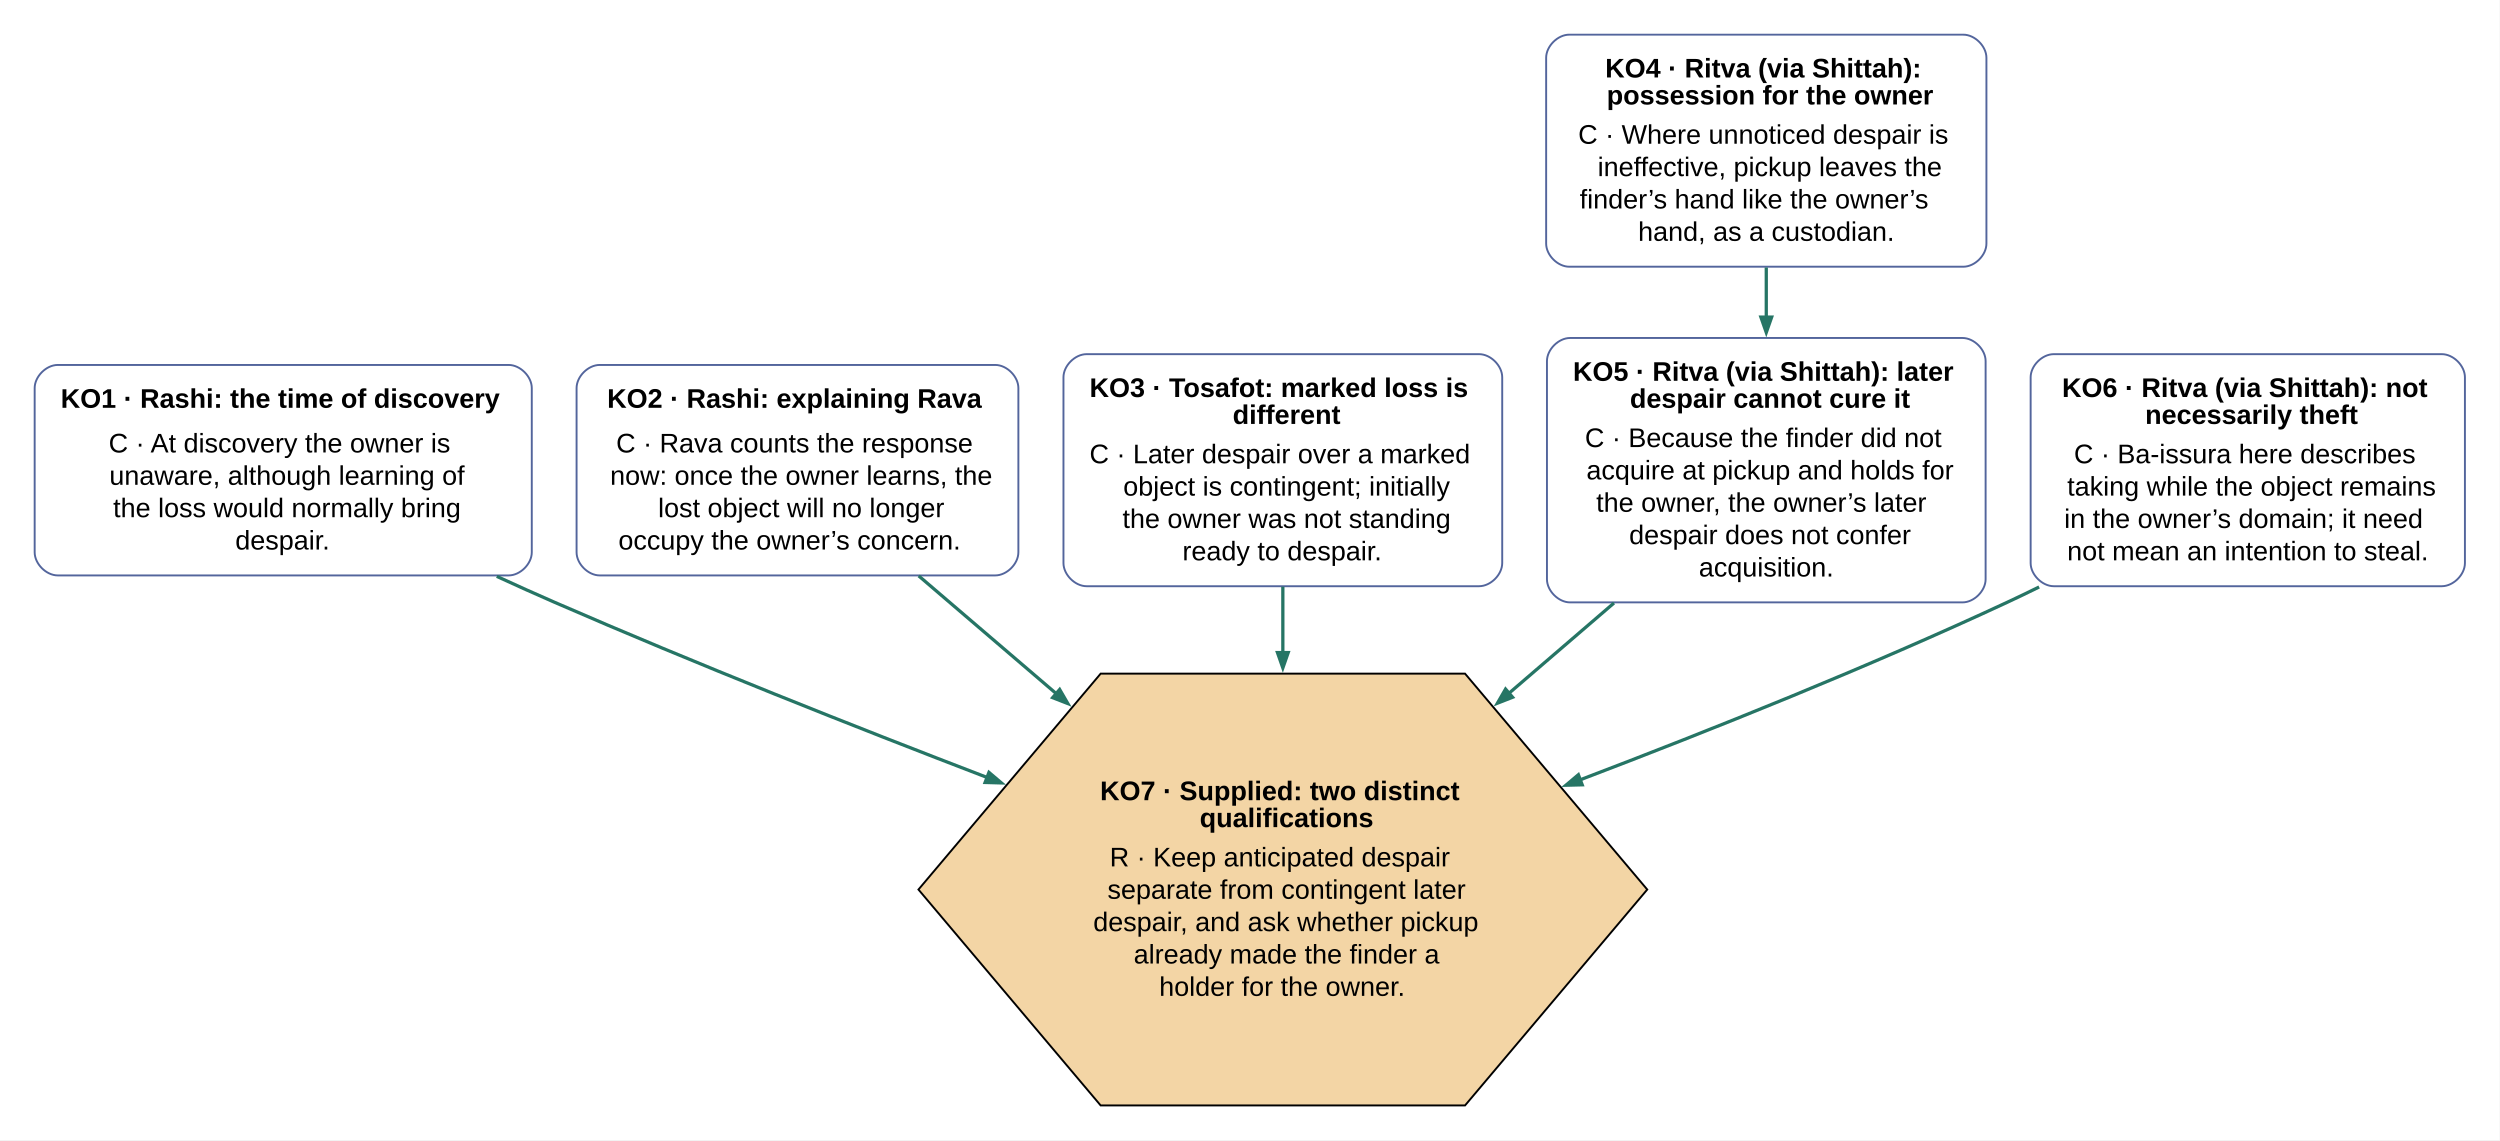
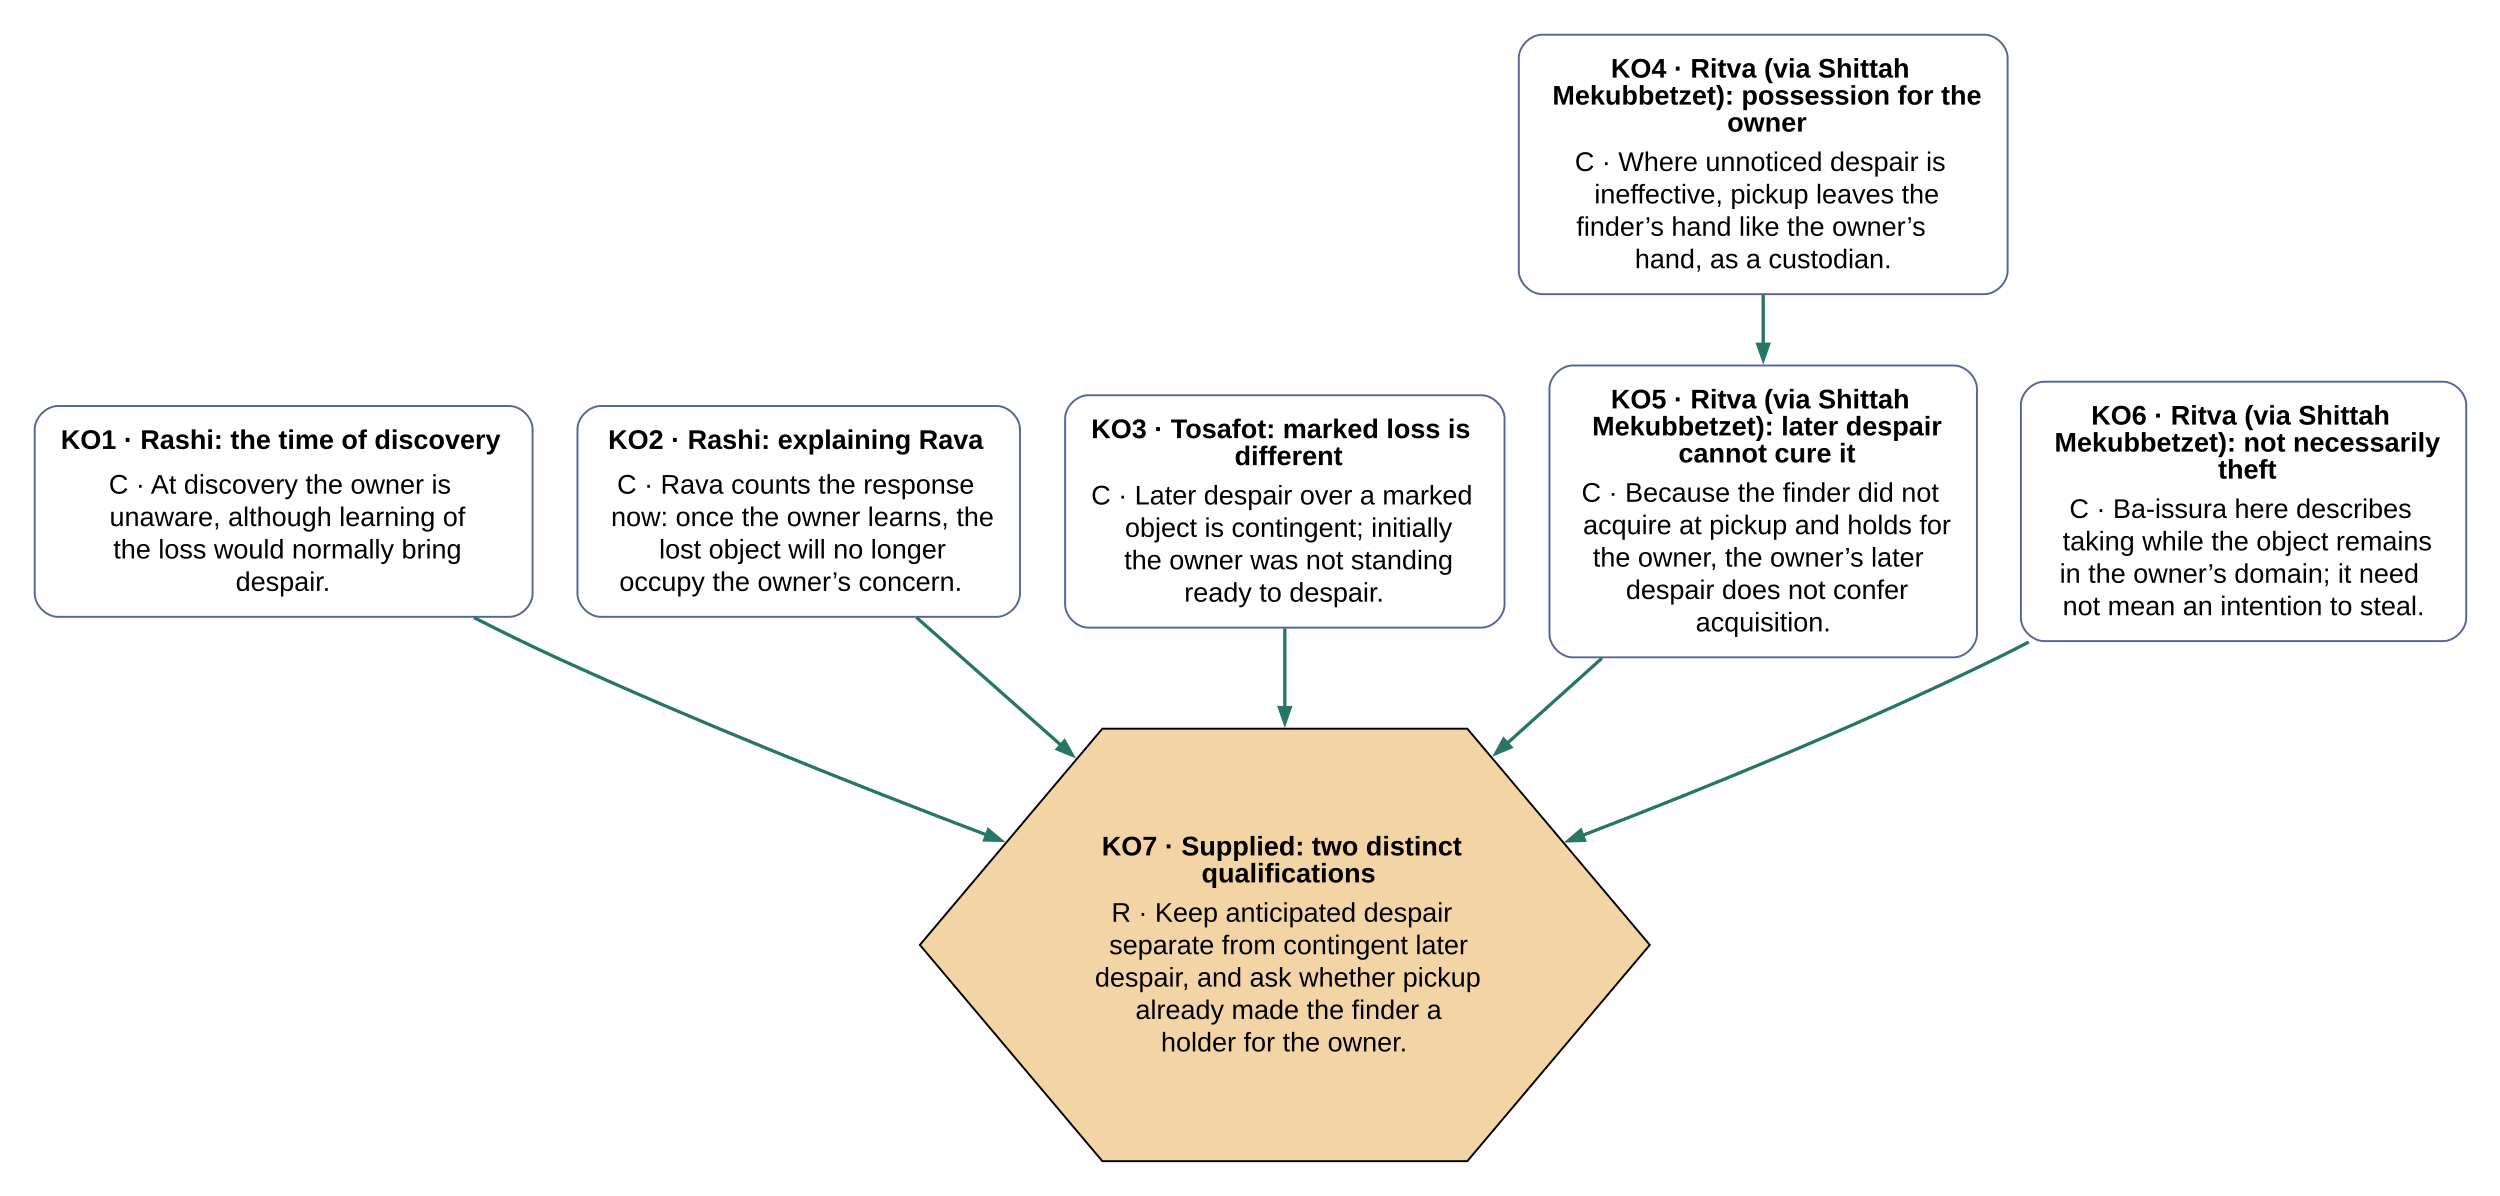
- <svg xmlns="http://www.w3.org/2000/svg" xmlns:xlink="http://www.w3.org/1999/xlink" width="1298pt" height="592pt" viewBox="0.00 0.00 1298.00 592.00">
-   <g id="graph0" class="graph" transform="scale(1 1) rotate(0) translate(18 573.94)">
-     <polygon fill="#ffffff" stroke="none" points="-18,18 -18,-573.94 1279.79,-573.94 1279.79,18 -18,18" />
+ <svg xmlns="http://www.w3.org/2000/svg" xmlns:xlink="http://www.w3.org/1999/xlink" width="1296pt" height="620pt" viewBox="0.00 0.00 1296.00 620.00">
+   <g id="graph0" class="graph" transform="scale(1 1) rotate(0) translate(18 601.94)">
+     <polygon fill="#ffffff" stroke="none" points="-18,18 -18,-601.94 1278.48,-601.94 1278.48,18 -18,18" />
    <g id="node1" class="node">
      <g id="a_node1">
        <a xlink:title="C · At discovery the owner is unaware, although learning of the loss would normally bring despair. ">
-           <path fill="white" stroke="#53659c" d="M246.1,-384.46C246.1,-384.46 12,-384.46 12,-384.46 6,-384.46 0,-378.46 0,-372.46 0,-372.46 0,-287.18 0,-287.18 0,-281.18 6,-275.18 12,-275.18 12,-275.18 246.1,-275.18 246.1,-275.18 252.1,-275.18 258.1,-281.18 258.1,-287.18 258.1,-287.18 258.1,-372.46 258.1,-372.46 258.1,-378.46 252.1,-384.46 246.1,-384.46" />
-           <text xml:space="preserve" text-anchor="start" x="13.52" y="-362.22" font-family="Arial" font-weight="bold" font-size="14.00" fill="#000000">KO1 · Rashi: the time of discovery</text>
-           <text xml:space="preserve" text-anchor="start" x="38.41" y="-339.02" font-family="Arial" font-size="14.00" fill="#000000">C · At discovery the owner is</text>
-           <text xml:space="preserve" text-anchor="start" x="34.87" y="-322.22" font-family="Arial" font-size="14.00" fill="#000000"> unaware, although learning of</text>
-           <text xml:space="preserve" text-anchor="start" x="36.84" y="-305.42" font-family="Arial" font-size="14.00" fill="#000000"> the loss would normally bring</text>
-           <text xml:space="preserve" text-anchor="start" x="100.26" y="-288.62" font-family="Arial" font-size="14.00" fill="#000000"> despair. </text>
+           <path fill="white" stroke="#53659c" d="M246.1,-391.46C246.1,-391.46 12,-391.46 12,-391.46 6,-391.46 0,-385.46 0,-379.46 0,-379.46 0,-294.18 0,-294.18 0,-288.18 6,-282.18 12,-282.18 12,-282.18 246.1,-282.18 246.1,-282.18 252.1,-282.18 258.1,-288.18 258.1,-294.18 258.1,-294.18 258.1,-379.46 258.1,-379.46 258.1,-385.46 252.1,-391.46 246.1,-391.46" />
+           <text xml:space="preserve" text-anchor="start" x="13.52" y="-369.22" font-family="Arial" font-weight="bold" font-size="14.00" fill="#000000">KO1 · Rashi: the time of discovery</text>
+           <text xml:space="preserve" text-anchor="start" x="38.41" y="-346.02" font-family="Arial" font-size="14.00" fill="#000000">C · At discovery the owner is</text>
+           <text xml:space="preserve" text-anchor="start" x="34.87" y="-329.22" font-family="Arial" font-size="14.00" fill="#000000"> unaware, although learning of</text>
+           <text xml:space="preserve" text-anchor="start" x="36.84" y="-312.42" font-family="Arial" font-size="14.00" fill="#000000"> the loss would normally bring</text>
+           <text xml:space="preserve" text-anchor="start" x="100.26" y="-295.62" font-family="Arial" font-size="14.00" fill="#000000"> despair. </text>
        </a>
      </g>
    </g>
    <g id="node7" class="node">
      <g id="a_node7">
        <a xlink:title="R · Keep anticipated despair separate from contingent later despair, and ask whether pickup already made the finder a holder for the owner. ">
          <polygon fill="#f3d5a5" stroke="black" points="837.25,-112.09 742.65,-224.18 553.45,-224.18 458.86,-112.09 553.45,0 742.65,0 837.25,-112.09" />
          <text xml:space="preserve" text-anchor="start" x="553.16" y="-158.49" font-family="Arial" font-weight="bold" font-size="14.00" fill="#000000">KO7 · Supplied: two distinct</text>
          <text xml:space="preserve" text-anchor="start" x="600.99" y="-144.49" font-family="Arial" font-weight="bold" font-size="14.00" fill="#000000"> qualifications</text>
          <text xml:space="preserve" text-anchor="start" x="558.16" y="-124.09" font-family="Arial" font-size="14.00" fill="#000000">R · Keep anticipated despair</text>
          <text xml:space="preserve" text-anchor="start" x="553.11" y="-107.29" font-family="Arial" font-size="14.00" fill="#000000"> separate from contingent later</text>
          <text xml:space="preserve" text-anchor="start" x="545.71" y="-90.49" font-family="Arial" font-size="14.00" fill="#000000"> despair, and ask whether pickup</text>
          <text xml:space="preserve" text-anchor="start" x="566.72" y="-73.69" font-family="Arial" font-size="14.00" fill="#000000"> already made the finder a</text>
          <text xml:space="preserve" text-anchor="start" x="579.96" y="-56.89" font-family="Arial" font-size="14.00" fill="#000000"> holder for the owner. </text>
        </a>
      </g>
    </g>
    <g id="edge1" class="edge">
      <g id="a_edge1">
        <a xlink:title="support">
-           <path fill="none" stroke="#267565" stroke-width="1.7" d="M239.92,-274.69C250.06,-270.02 260.22,-265.46 270.05,-261.18 343.2,-229.36 425.55,-196.73 494.67,-170.22" />
-           <polygon fill="#267565" stroke="#267565" stroke-width="1.7" points="495.46,-172.92 501.93,-167.45 493.46,-167.69 495.46,-172.92" />
+           <path fill="none" stroke="#267565" stroke-width="1.7" d="M227.72,-281.78C241.8,-274.6 256.2,-267.53 270.05,-261.18 342.4,-227.99 424.48,-195.26 493.63,-169.04" />
+           <polygon fill="#267565" stroke="#267565" stroke-width="1.7" points="494.4,-171.75 500.89,-166.3 492.42,-166.51 494.4,-171.75" />
        </a>
      </g>
    </g>
    <g id="node2" class="node">
      <g id="a_node2">
        <a xlink:title="C · Rava counts the response now: once the owner learns, the lost object will no longer occupy the owner’s concern. ">
-           <path fill="white" stroke="#53659c" d="M498.74,-384.46C498.74,-384.46 293.36,-384.46 293.36,-384.46 287.36,-384.46 281.36,-378.46 281.36,-372.46 281.36,-372.46 281.36,-287.18 281.36,-287.18 281.36,-281.18 287.36,-275.18 293.36,-275.18 293.36,-275.18 498.74,-275.18 498.74,-275.18 504.74,-275.18 510.74,-281.18 510.74,-287.18 510.74,-287.18 510.74,-372.46 510.74,-372.46 510.74,-378.46 504.74,-384.46 498.74,-384.46" />
-           <text xml:space="preserve" text-anchor="start" x="297.24" y="-362.22" font-family="Arial" font-weight="bold" font-size="14.00" fill="#000000">KO2 · Rashi: explaining Rava</text>
-           <text xml:space="preserve" text-anchor="start" x="301.89" y="-339.02" font-family="Arial" font-size="14.00" fill="#000000">C · Rava counts the response</text>
-           <text xml:space="preserve" text-anchor="start" x="294.88" y="-322.22" font-family="Arial" font-size="14.00" fill="#000000"> now: once the owner learns, the</text>
-           <text xml:space="preserve" text-anchor="start" x="319.79" y="-305.42" font-family="Arial" font-size="14.00" fill="#000000"> lost object will no longer</text>
-           <text xml:space="preserve" text-anchor="start" x="299.17" y="-288.62" font-family="Arial" font-size="14.00" fill="#000000"> occupy the owner’s concern. </text>
+           <path fill="white" stroke="#53659c" d="M498.74,-391.46C498.74,-391.46 293.36,-391.46 293.36,-391.46 287.36,-391.46 281.36,-385.46 281.36,-379.46 281.36,-379.46 281.36,-294.18 281.36,-294.18 281.36,-288.18 287.36,-282.18 293.36,-282.18 293.36,-282.18 498.74,-282.18 498.74,-282.18 504.74,-282.18 510.74,-288.18 510.74,-294.18 510.74,-294.18 510.74,-379.46 510.74,-379.46 510.74,-385.46 504.74,-391.46 498.74,-391.46" />
+           <text xml:space="preserve" text-anchor="start" x="297.24" y="-369.22" font-family="Arial" font-weight="bold" font-size="14.00" fill="#000000">KO2 · Rashi: explaining Rava</text>
+           <text xml:space="preserve" text-anchor="start" x="301.89" y="-346.02" font-family="Arial" font-size="14.00" fill="#000000">C · Rava counts the response</text>
+           <text xml:space="preserve" text-anchor="start" x="294.88" y="-329.22" font-family="Arial" font-size="14.00" fill="#000000"> now: once the owner learns, the</text>
+           <text xml:space="preserve" text-anchor="start" x="319.79" y="-312.42" font-family="Arial" font-size="14.00" fill="#000000"> lost object will no longer</text>
+           <text xml:space="preserve" text-anchor="start" x="299.17" y="-295.62" font-family="Arial" font-size="14.00" fill="#000000"> occupy the owner’s concern. </text>
        </a>
      </g>
    </g>
    <g id="edge2" class="edge">
      <g id="a_edge2">
        <a xlink:title="support">
-           <path fill="none" stroke="#267565" stroke-width="1.7" d="M458.99,-274.94C480.7,-256.36 505.76,-234.89 530.41,-213.8" />
-           <polygon fill="#267565" stroke="#267565" stroke-width="1.7" points="532.18,-215.97 536.43,-208.64 528.53,-211.72 532.18,-215.97" />
+           <path fill="none" stroke="#267565" stroke-width="1.7" d="M457.05,-281.9C479.72,-261.86 506.26,-238.41 532.22,-215.47" />
+           <polygon fill="#267565" stroke="#267565" stroke-width="1.7" points="533.82,-217.79 537.96,-210.4 530.11,-213.6 533.82,-217.79" />
        </a>
      </g>
    </g>
    <g id="node3" class="node">
      <g id="a_node3">
        <a xlink:title="C · Later despair over a marked object is contingent; initially the owner was not standing ready to despair. ">
-           <path fill="white" stroke="#53659c" d="M749.95,-390.06C749.95,-390.06 546.15,-390.06 546.15,-390.06 540.15,-390.06 534.15,-384.06 534.15,-378.06 534.15,-378.06 534.15,-281.58 534.15,-281.58 534.15,-275.58 540.15,-269.58 546.15,-269.58 546.15,-269.58 749.95,-269.58 749.95,-269.58 755.95,-269.58 761.95,-275.58 761.95,-281.58 761.95,-281.58 761.95,-378.06 761.95,-378.06 761.95,-384.06 755.95,-390.06 749.95,-390.06" />
-           <text xml:space="preserve" text-anchor="start" x="547.69" y="-367.82" font-family="Arial" font-weight="bold" font-size="14.00" fill="#000000">KO3 · Tosafot: marked loss is</text>
-           <text xml:space="preserve" text-anchor="start" x="618.11" y="-353.82" font-family="Arial" font-weight="bold" font-size="14.00" fill="#000000"> different</text>
-           <text xml:space="preserve" text-anchor="start" x="547.67" y="-333.42" font-family="Arial" font-size="14.00" fill="#000000">C · Later despair over a marked</text>
-           <text xml:space="preserve" text-anchor="start" x="561.28" y="-316.62" font-family="Arial" font-size="14.00" fill="#000000"> object is contingent; initially</text>
-           <text xml:space="preserve" text-anchor="start" x="560.89" y="-299.82" font-family="Arial" font-size="14.00" fill="#000000"> the owner was not standing</text>
-           <text xml:space="preserve" text-anchor="start" x="592.02" y="-283.02" font-family="Arial" font-size="14.00" fill="#000000"> ready to despair. </text>
+           <path fill="white" stroke="#53659c" d="M749.95,-397.06C749.95,-397.06 546.15,-397.06 546.15,-397.06 540.15,-397.06 534.15,-391.06 534.15,-385.06 534.15,-385.06 534.15,-288.58 534.15,-288.58 534.15,-282.58 540.15,-276.58 546.15,-276.58 546.15,-276.58 749.95,-276.58 749.95,-276.58 755.95,-276.58 761.95,-282.58 761.95,-288.58 761.95,-288.58 761.95,-385.06 761.95,-385.06 761.95,-391.06 755.95,-397.06 749.95,-397.06" />
+           <text xml:space="preserve" text-anchor="start" x="547.69" y="-374.82" font-family="Arial" font-weight="bold" font-size="14.00" fill="#000000">KO3 · Tosafot: marked loss is</text>
+           <text xml:space="preserve" text-anchor="start" x="618.11" y="-360.82" font-family="Arial" font-weight="bold" font-size="14.00" fill="#000000"> different</text>
+           <text xml:space="preserve" text-anchor="start" x="547.67" y="-340.42" font-family="Arial" font-size="14.00" fill="#000000">C · Later despair over a marked</text>
+           <text xml:space="preserve" text-anchor="start" x="561.28" y="-323.62" font-family="Arial" font-size="14.00" fill="#000000"> object is contingent; initially</text>
+           <text xml:space="preserve" text-anchor="start" x="560.89" y="-306.82" font-family="Arial" font-size="14.00" fill="#000000"> the owner was not standing</text>
+           <text xml:space="preserve" text-anchor="start" x="592.02" y="-290.02" font-family="Arial" font-size="14.00" fill="#000000"> ready to despair. </text>
        </a>
      </g>
    </g>
    <g id="edge3" class="edge">
      <g id="a_edge3">
        <a xlink:title="support">
-           <path fill="none" stroke="#267565" stroke-width="1.7" d="M648.05,-269.3C648.05,-258.49 648.05,-246.87 648.05,-235.02" />
-           <polygon fill="#267565" stroke="#267565" stroke-width="1.7" points="650.85,-235.14 648.05,-227.14 645.25,-235.14 650.85,-235.14" />
+           <path fill="none" stroke="#267565" stroke-width="1.7" d="M648.05,-276.13C648.05,-263.27 648.05,-249.23 648.05,-234.96" />
+           <polygon fill="#267565" stroke="#267565" stroke-width="1.7" points="650.85,-235.12 648.05,-227.12 645.25,-235.12 650.85,-235.12" />
        </a>
      </g>
    </g>
    <g id="node4" class="node">
      <g id="a_node4">
        <a xlink:title="C · Where unnoticed despair is ineffective, pickup leaves the finder’s hand like the owner’s hand, as a custodian. ">
-           <path fill="white" stroke="#53659c" d="M1001.35,-555.94C1001.35,-555.94 796.76,-555.94 796.76,-555.94 790.76,-555.94 784.76,-549.94 784.76,-543.94 784.76,-543.94 784.76,-447.46 784.76,-447.46 784.76,-441.46 790.76,-435.46 796.76,-435.46 796.76,-435.46 1001.35,-435.46 1001.35,-435.46 1007.35,-435.46 1013.35,-441.46 1013.35,-447.46 1013.35,-447.46 1013.35,-543.94 1013.35,-543.94 1013.35,-549.94 1007.35,-555.94 1001.35,-555.94" />
-           <text xml:space="preserve" text-anchor="start" x="815.43" y="-533.7" font-family="Arial" font-weight="bold" font-size="14.00" fill="#000000">KO4 · Ritva (via Shittah):</text>
-           <text xml:space="preserve" text-anchor="start" x="812.31" y="-519.7" font-family="Arial" font-weight="bold" font-size="14.00" fill="#000000"> possession for the owner</text>
-           <text xml:space="preserve" text-anchor="start" x="801.39" y="-499.3" font-family="Arial" font-size="14.00" fill="#000000">C · Where unnoticed despair is</text>
-           <text xml:space="preserve" text-anchor="start" x="807.61" y="-482.5" font-family="Arial" font-size="14.00" fill="#000000"> ineffective, pickup leaves the</text>
-           <text xml:space="preserve" text-anchor="start" x="798.28" y="-465.7" font-family="Arial" font-size="14.00" fill="#000000"> finder’s hand like the owner’s</text>
-           <text xml:space="preserve" text-anchor="start" x="828.61" y="-448.9" font-family="Arial" font-size="14.00" fill="#000000"> hand, as a custodian. </text>
+           <path fill="white" stroke="#53659c" d="M1010.75,-583.94C1010.75,-583.94 781.35,-583.94 781.35,-583.94 775.35,-583.94 769.35,-577.94 769.35,-571.94 769.35,-571.94 769.35,-461.46 769.35,-461.46 769.35,-455.46 775.35,-449.46 781.35,-449.46 781.35,-449.46 1010.75,-449.46 1010.75,-449.46 1016.75,-449.46 1022.75,-455.46 1022.75,-461.46 1022.75,-461.46 1022.75,-571.94 1022.75,-571.94 1022.75,-577.94 1016.75,-583.94 1010.75,-583.94" />
+           <text xml:space="preserve" text-anchor="start" x="817.09" y="-561.7" font-family="Arial" font-weight="bold" font-size="14.00" fill="#000000">KO4 · Ritva (via Shittah</text>
+           <text xml:space="preserve" text-anchor="start" x="782.87" y="-547.7" font-family="Arial" font-weight="bold" font-size="14.00" fill="#000000"> Mekubbetzet): possession for the</text>
+           <text xml:space="preserve" text-anchor="start" x="873.49" y="-533.7" font-family="Arial" font-weight="bold" font-size="14.00" fill="#000000"> owner</text>
+           <text xml:space="preserve" text-anchor="start" x="798.39" y="-513.3" font-family="Arial" font-size="14.00" fill="#000000">C · Where unnoticed despair is</text>
+           <text xml:space="preserve" text-anchor="start" x="804.61" y="-496.5" font-family="Arial" font-size="14.00" fill="#000000"> ineffective, pickup leaves the</text>
+           <text xml:space="preserve" text-anchor="start" x="795.28" y="-479.7" font-family="Arial" font-size="14.00" fill="#000000"> finder’s hand like the owner’s</text>
+           <text xml:space="preserve" text-anchor="start" x="825.61" y="-462.9" font-family="Arial" font-size="14.00" fill="#000000"> hand, as a custodian. </text>
        </a>
      </g>
    </g>
    <g id="node5" class="node">
      <g id="a_node5">
        <a xlink:title="C · Because the finder did not acquire at pickup and holds for the owner, the owner’s later despair does not confer acquisition. ">
-           <path fill="white" stroke="#53659c" d="M1000.93,-398.46C1000.93,-398.46 797.18,-398.46 797.18,-398.46 791.18,-398.46 785.18,-392.46 785.18,-386.46 785.18,-386.46 785.18,-273.18 785.18,-273.18 785.18,-267.18 791.18,-261.18 797.18,-261.18 797.18,-261.18 1000.93,-261.18 1000.93,-261.18 1006.93,-261.18 1012.93,-267.18 1012.93,-273.18 1012.93,-273.18 1012.93,-386.46 1012.93,-386.46 1012.93,-392.46 1006.93,-398.46 1000.93,-398.46" />
-           <text xml:space="preserve" text-anchor="start" x="798.7" y="-376.22" font-family="Arial" font-weight="bold" font-size="14.00" fill="#000000">KO5 · Ritva (via Shittah): later</text>
-           <text xml:space="preserve" text-anchor="start" x="824.36" y="-362.22" font-family="Arial" font-weight="bold" font-size="14.00" fill="#000000"> despair cannot cure it</text>
-           <text xml:space="preserve" text-anchor="start" x="804.88" y="-341.82" font-family="Arial" font-size="14.00" fill="#000000">C · Because the finder did not</text>
-           <text xml:space="preserve" text-anchor="start" x="801.77" y="-325.02" font-family="Arial" font-size="14.00" fill="#000000"> acquire at pickup and holds for</text>
-           <text xml:space="preserve" text-anchor="start" x="806.84" y="-308.22" font-family="Arial" font-size="14.00" fill="#000000"> the owner, the owner’s later</text>
-           <text xml:space="preserve" text-anchor="start" x="823.95" y="-291.42" font-family="Arial" font-size="14.00" fill="#000000"> despair does not confer</text>
-           <text xml:space="preserve" text-anchor="start" x="860.14" y="-274.62" font-family="Arial" font-size="14.00" fill="#000000"> acquisition. </text>
+           <path fill="white" stroke="#53659c" d="M994.85,-412.46C994.85,-412.46 797.25,-412.46 797.25,-412.46 791.25,-412.46 785.25,-406.46 785.25,-400.46 785.25,-400.46 785.25,-273.18 785.25,-273.18 785.25,-267.18 791.25,-261.18 797.25,-261.18 797.25,-261.18 994.85,-261.18 994.85,-261.18 1000.85,-261.18 1006.85,-267.18 1006.85,-273.18 1006.85,-273.18 1006.85,-400.46 1006.85,-400.46 1006.85,-406.46 1000.85,-412.46 994.85,-412.46" />
+           <text xml:space="preserve" text-anchor="start" x="817.09" y="-390.22" font-family="Arial" font-weight="bold" font-size="14.00" fill="#000000">KO5 · Ritva (via Shittah</text>
+           <text xml:space="preserve" text-anchor="start" x="803.48" y="-376.22" font-family="Arial" font-weight="bold" font-size="14.00" fill="#000000"> Mekubbetzet): later despair</text>
+           <text xml:space="preserve" text-anchor="start" x="848.21" y="-362.22" font-family="Arial" font-weight="bold" font-size="14.00" fill="#000000"> cannot cure it</text>
+           <text xml:space="preserve" text-anchor="start" x="801.88" y="-341.82" font-family="Arial" font-size="14.00" fill="#000000">C · Because the finder did not</text>
+           <text xml:space="preserve" text-anchor="start" x="798.77" y="-325.02" font-family="Arial" font-size="14.00" fill="#000000"> acquire at pickup and holds for</text>
+           <text xml:space="preserve" text-anchor="start" x="803.84" y="-308.22" font-family="Arial" font-size="14.00" fill="#000000"> the owner, the owner’s later</text>
+           <text xml:space="preserve" text-anchor="start" x="820.95" y="-291.42" font-family="Arial" font-size="14.00" fill="#000000"> despair does not confer</text>
+           <text xml:space="preserve" text-anchor="start" x="857.14" y="-274.62" font-family="Arial" font-size="14.00" fill="#000000"> acquisition. </text>
        </a>
      </g>
    </g>
    <g id="edge4" class="edge">
      <g id="a_edge4">
        <a xlink:title="support">
-           <path fill="none" stroke="#267565" stroke-width="1.7" d="M899.05,-435.07C899.05,-426.68 899.05,-417.94 899.05,-409.27" />
-           <polygon fill="#267565" stroke="#267565" stroke-width="1.7" points="901.85,-409.3 899.05,-401.3 896.25,-409.3 901.85,-409.3" />
+           <path fill="none" stroke="#267565" stroke-width="1.7" d="M896.05,-449.21C896.05,-440.79 896.05,-432.08 896.05,-423.42" />
+           <polygon fill="#267565" stroke="#267565" stroke-width="1.7" points="898.85,-423.47 896.05,-415.47 893.25,-423.47 898.85,-423.47" />
        </a>
      </g>
    </g>
    <g id="edge5" class="edge">
      <g id="a_edge5">
        <a xlink:title="support">
-           <path fill="none" stroke="#267565" stroke-width="1.7" d="M819.98,-260.86C802.63,-245.94 783.9,-229.84 765.4,-213.95" />
-           <polygon fill="#267565" stroke="#267565" stroke-width="1.7" points="767.34,-211.92 759.45,-208.83 763.69,-216.17 767.34,-211.92" />
+           <path fill="none" stroke="#267565" stroke-width="1.7" d="M812.44,-260.72C796.58,-246.48 779.74,-231.36 763.12,-216.43" />
+           <polygon fill="#267565" stroke="#267565" stroke-width="1.7" points="765.23,-214.57 757.41,-211.3 761.49,-218.73 765.23,-214.57" />
        </a>
      </g>
    </g>
    <g id="node6" class="node">
      <g id="a_node6">
        <a xlink:title="C · Ba-issura here describes taking while the object remains in the owner’s domain; it need not mean an intention to steal. ">
-           <path fill="white" stroke="#53659c" d="M1249.79,-390.06C1249.79,-390.06 1048.31,-390.06 1048.31,-390.06 1042.31,-390.06 1036.31,-384.06 1036.31,-378.06 1036.31,-378.06 1036.31,-281.58 1036.31,-281.58 1036.31,-275.58 1042.31,-269.58 1048.31,-269.58 1048.31,-269.58 1249.79,-269.58 1249.79,-269.58 1255.79,-269.58 1261.79,-275.58 1261.79,-281.58 1261.79,-281.58 1261.79,-378.06 1261.79,-378.06 1261.79,-384.06 1255.79,-390.06 1249.79,-390.06" />
-           <text xml:space="preserve" text-anchor="start" x="1052.6" y="-367.82" font-family="Arial" font-weight="bold" font-size="14.00" fill="#000000">KO6 · Ritva (via Shittah): not</text>
-           <text xml:space="preserve" text-anchor="start" x="1091.86" y="-353.82" font-family="Arial" font-weight="bold" font-size="14.00" fill="#000000"> necessarily theft</text>
-           <text xml:space="preserve" text-anchor="start" x="1058.79" y="-333.42" font-family="Arial" font-size="14.00" fill="#000000">C · Ba-issura here describes</text>
-           <text xml:space="preserve" text-anchor="start" x="1051.39" y="-316.62" font-family="Arial" font-size="14.00" fill="#000000"> taking while the object remains</text>
-           <text xml:space="preserve" text-anchor="start" x="1049.83" y="-299.82" font-family="Arial" font-size="14.00" fill="#000000"> in the owner’s domain; it need</text>
-           <text xml:space="preserve" text-anchor="start" x="1051.38" y="-283.02" font-family="Arial" font-size="14.00" fill="#000000"> not mean an intention to steal. </text>
+           <path fill="white" stroke="#53659c" d="M1248.48,-404.06C1248.48,-404.06 1041.62,-404.06 1041.62,-404.06 1035.62,-404.06 1029.62,-398.06 1029.62,-392.06 1029.62,-392.06 1029.62,-281.58 1029.62,-281.58 1029.62,-275.58 1035.62,-269.58 1041.62,-269.58 1041.62,-269.58 1248.48,-269.58 1248.48,-269.58 1254.48,-269.58 1260.48,-275.58 1260.48,-281.58 1260.48,-281.58 1260.48,-392.06 1260.48,-392.06 1260.48,-398.06 1254.48,-404.06 1248.48,-404.06" />
+           <text xml:space="preserve" text-anchor="start" x="1066.09" y="-381.82" font-family="Arial" font-weight="bold" font-size="14.00" fill="#000000">KO6 · Ritva (via Shittah</text>
+           <text xml:space="preserve" text-anchor="start" x="1043.14" y="-367.82" font-family="Arial" font-weight="bold" font-size="14.00" fill="#000000"> Mekubbetzet): not necessarily</text>
+           <text xml:space="preserve" text-anchor="start" x="1127.94" y="-353.82" font-family="Arial" font-weight="bold" font-size="14.00" fill="#000000"> theft</text>
+           <text xml:space="preserve" text-anchor="start" x="1054.79" y="-333.42" font-family="Arial" font-size="14.00" fill="#000000">C · Ba-issura here describes</text>
+           <text xml:space="preserve" text-anchor="start" x="1047.39" y="-316.62" font-family="Arial" font-size="14.00" fill="#000000"> taking while the object remains</text>
+           <text xml:space="preserve" text-anchor="start" x="1045.83" y="-299.82" font-family="Arial" font-size="14.00" fill="#000000"> in the owner’s domain; it need</text>
+           <text xml:space="preserve" text-anchor="start" x="1047.38" y="-283.02" font-family="Arial" font-size="14.00" fill="#000000"> not mean an intention to steal. </text>
        </a>
      </g>
    </g>
    <g id="edge6" class="edge">
      <g id="a_edge6">
        <a xlink:title="support">
-           <path fill="none" stroke="#267565" stroke-width="1.7" d="M1040.71,-269.18C1035.11,-266.41 1029.53,-263.73 1024.05,-261.18 952.37,-227.81 870.93,-195.13 802.21,-168.98" />
-           <polygon fill="#267565" stroke="#267565" stroke-width="1.7" points="803.48,-166.47 795.01,-166.25 801.5,-171.71 803.48,-166.47" />
+           <path fill="none" stroke="#267565" stroke-width="1.7" d="M1033.72,-269.13C1028.46,-266.38 1023.22,-263.71 1018.05,-261.18 948.78,-227.2 869.65,-194.72 802.39,-168.89" />
+           <polygon fill="#267565" stroke="#267565" stroke-width="1.7" points="803.43,-166.29 794.96,-166.04 801.43,-171.52 803.43,-166.29" />
        </a>
      </g>
    </g>
  </g>
</svg>
